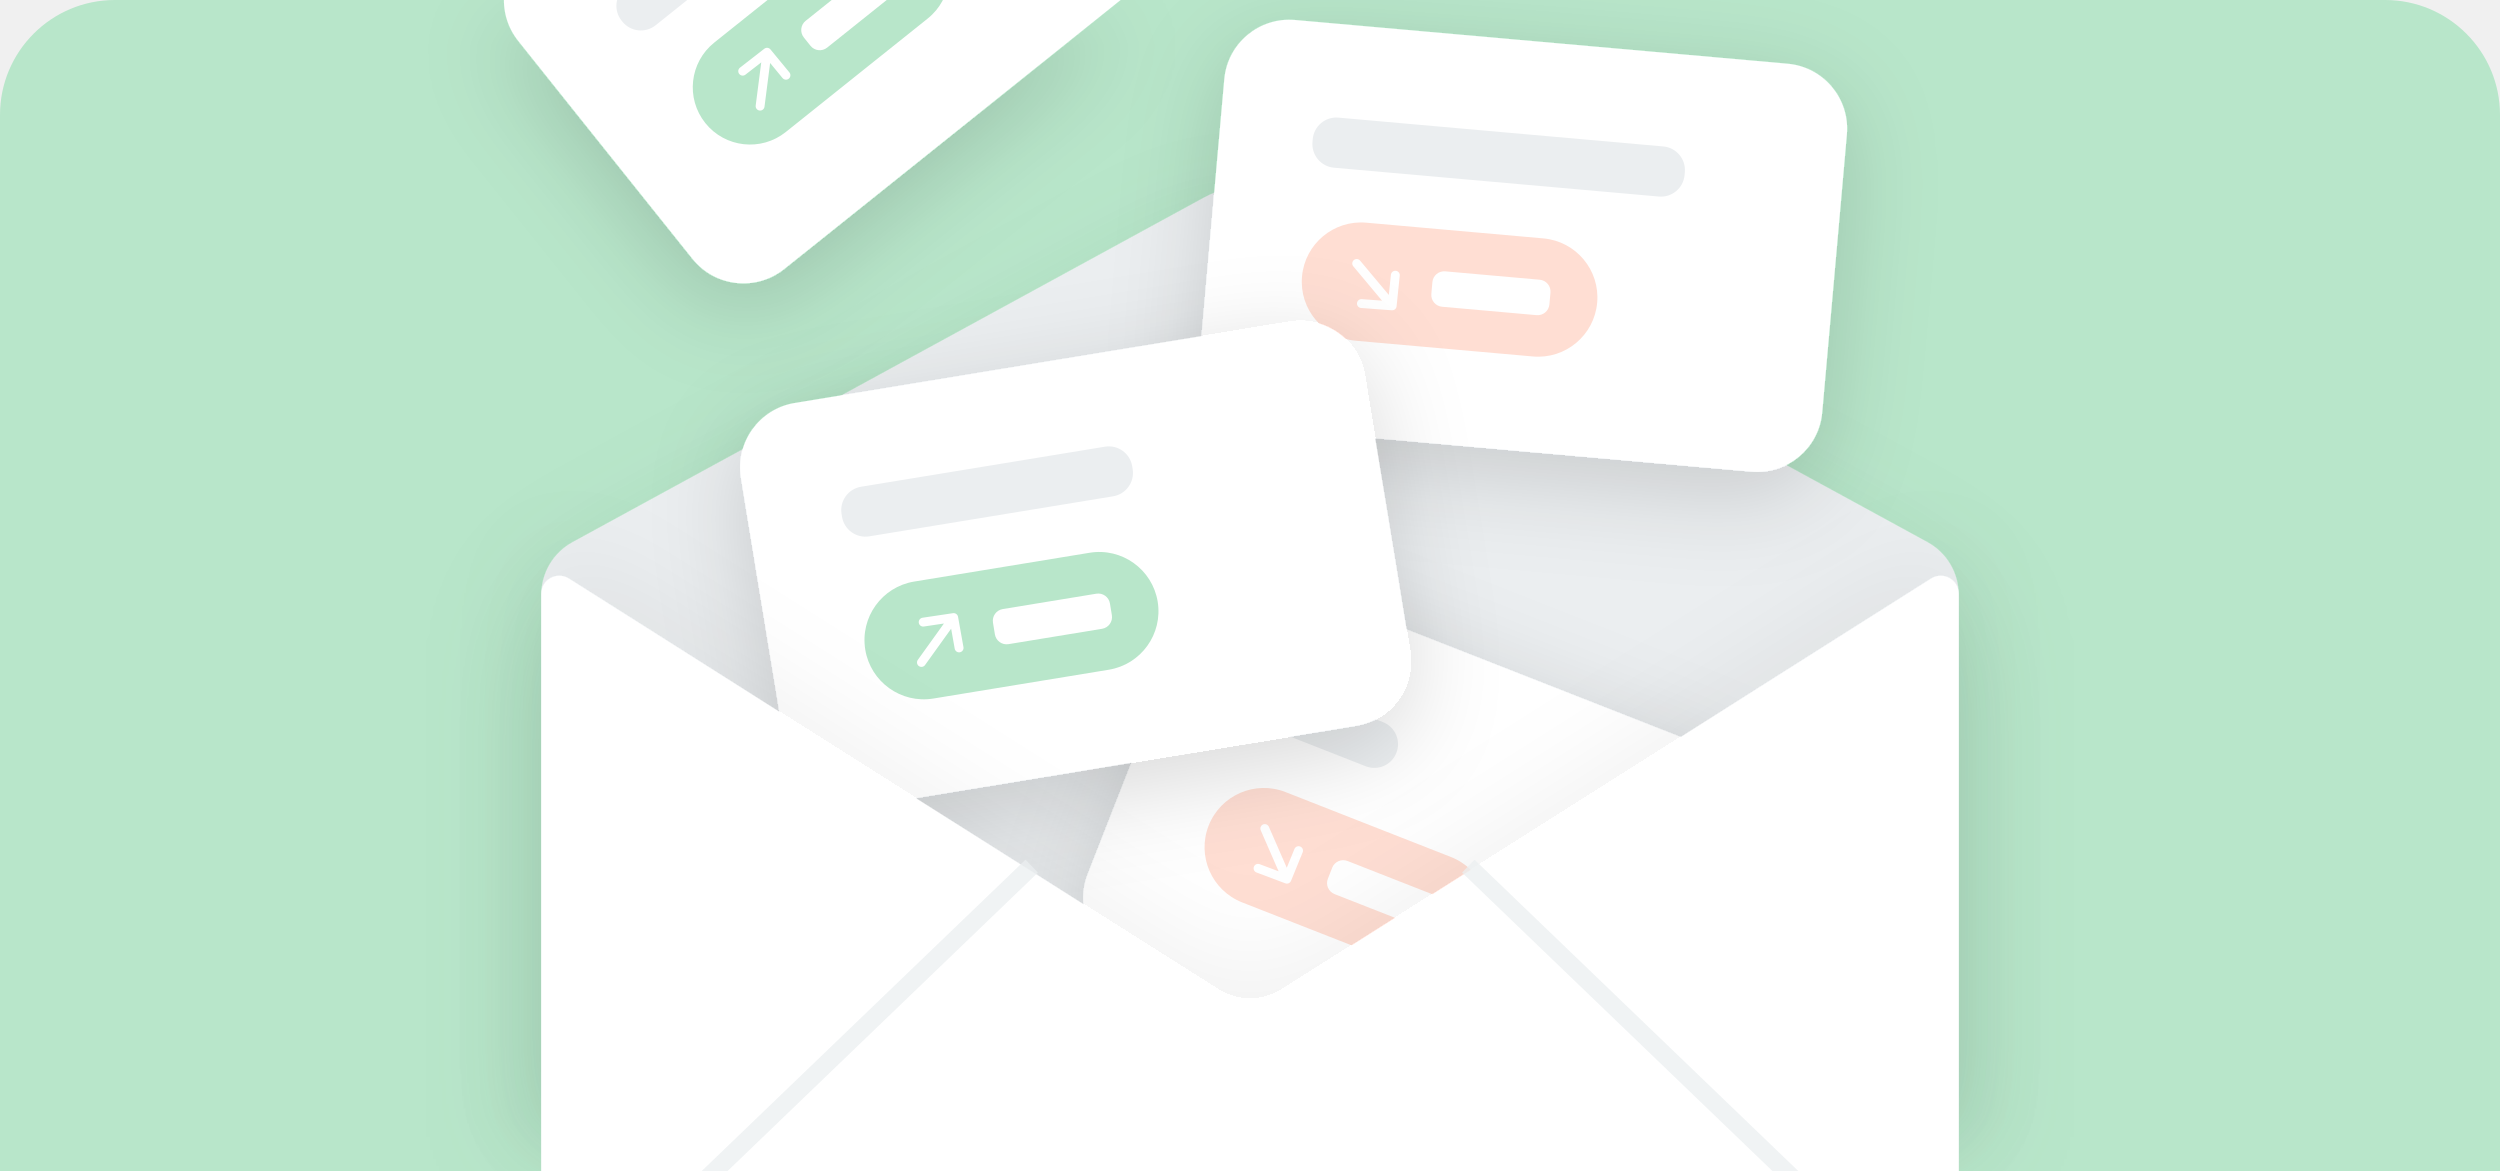
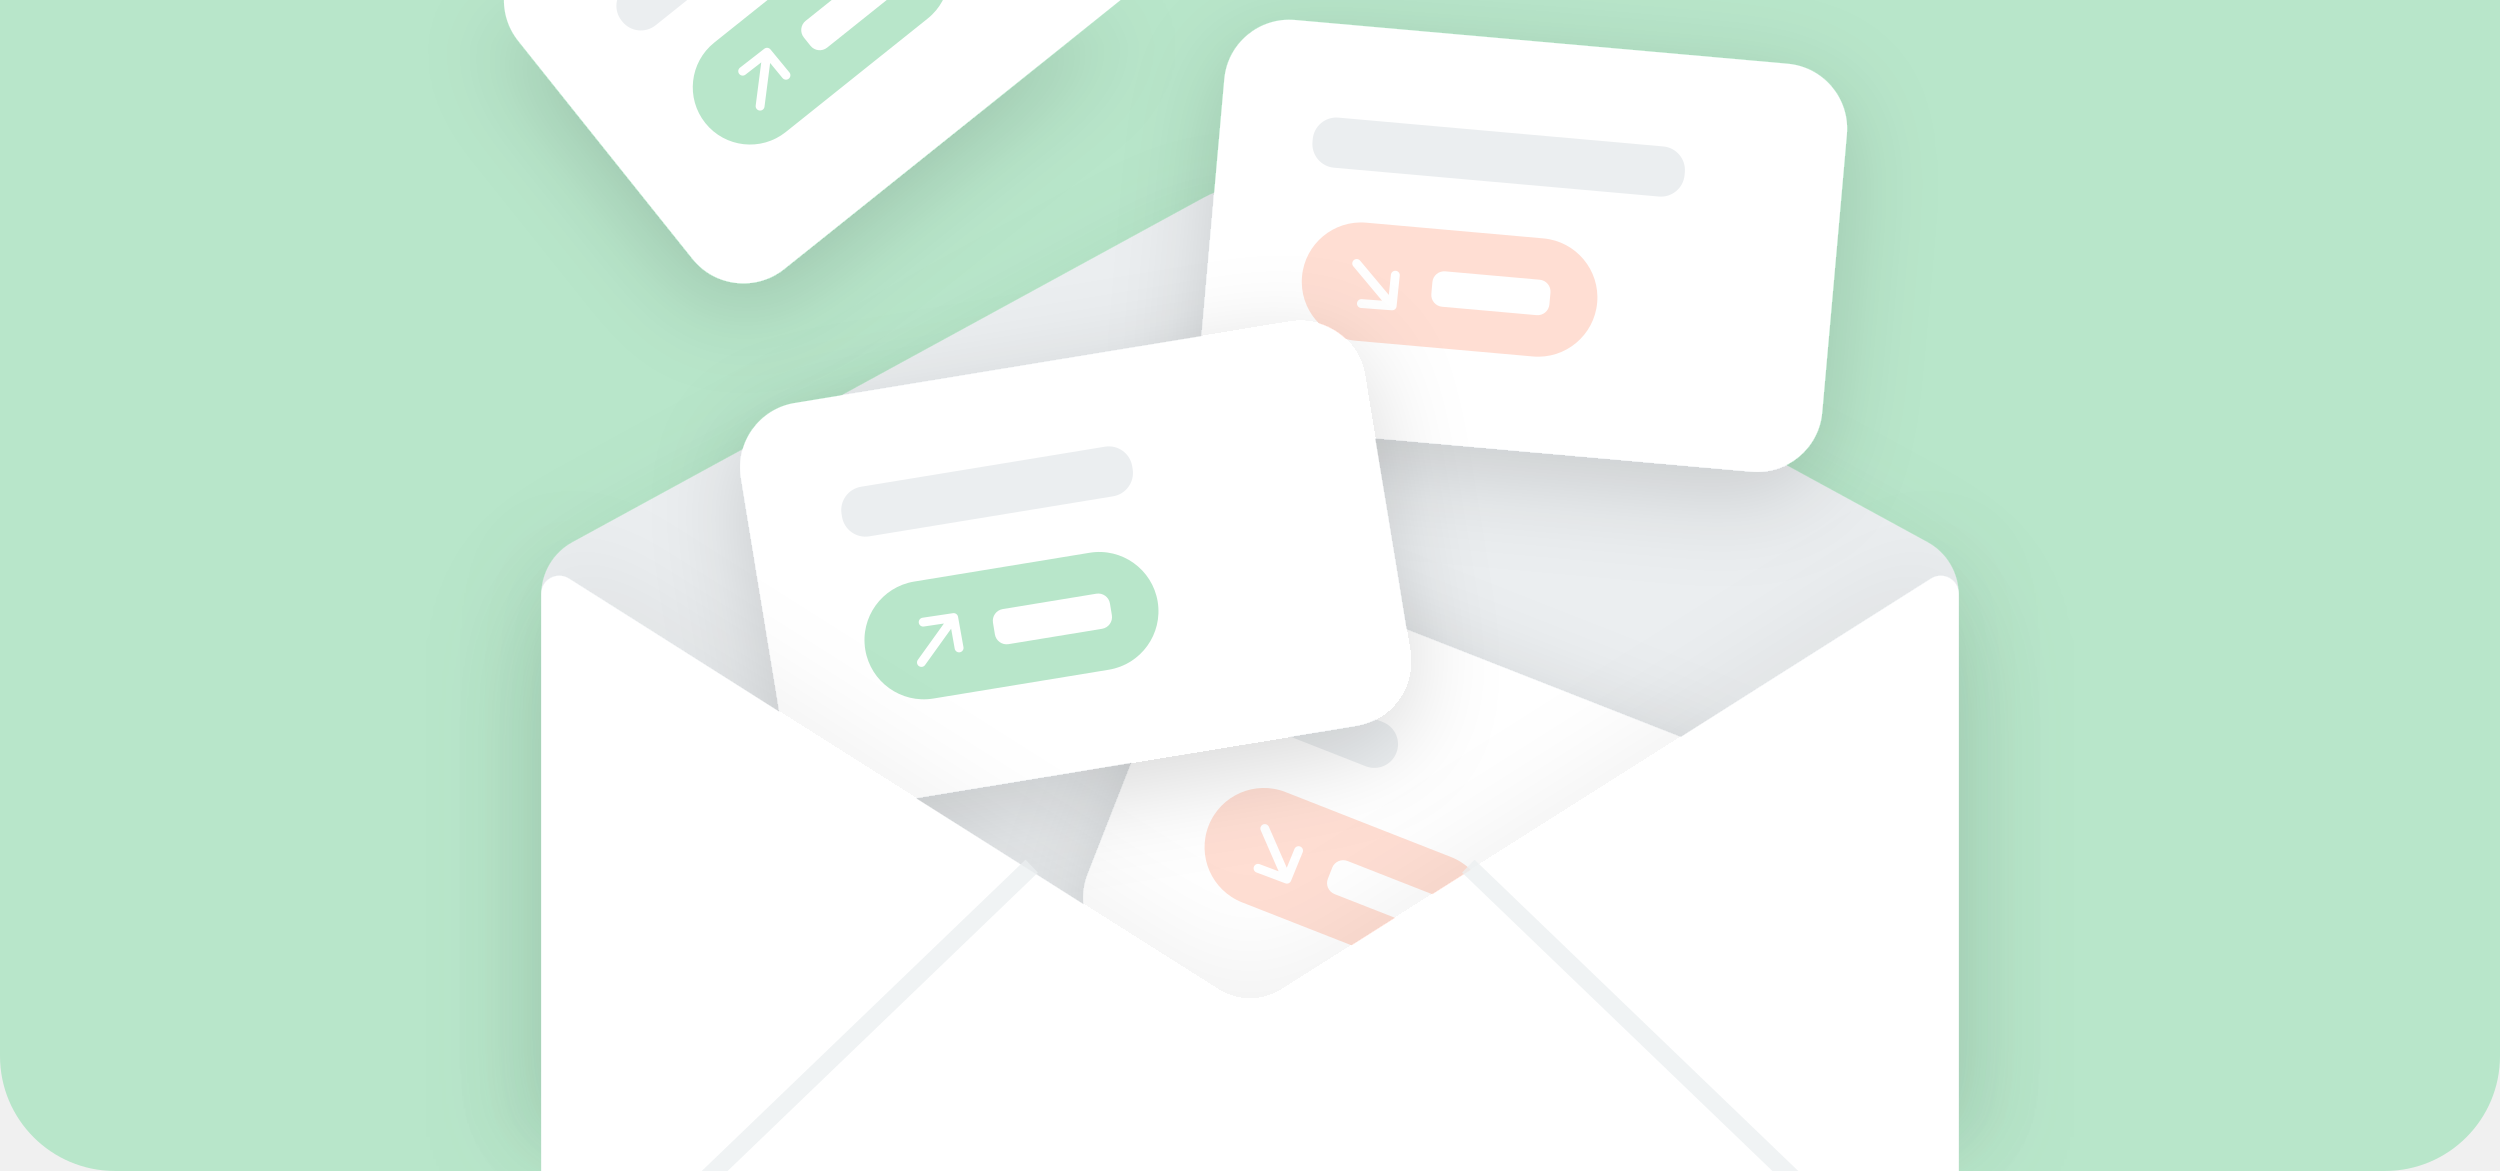
<svg xmlns="http://www.w3.org/2000/svg" width="348" height="163" viewBox="0 0 348 163" fill="none">
  <g clip-path="url(#clip0_623_10575)">
-     <path d="M0 16C0 7.163 7.163 0 16 0H332C340.837 0 348 7.163 348 16V163H0V16Z" fill="#B8E6CA" />
+     <path d="M0 0H348V147C348 155.837 340.837 163 332 163H16C7.163 163 0 155.837 0 147V0Z" fill="#B8E6CA" />
    <g filter="url(#filter0_d_623_10575)">
      <path d="M75.352 82.774C75.352 79.728 77.015 76.926 79.689 75.467L167.619 27.482C171.596 25.312 176.403 25.312 180.38 27.482L268.311 75.467C270.985 76.926 272.648 79.728 272.648 82.774V177.175C272.648 181.773 268.921 185.5 264.323 185.5H83.676C79.079 185.5 75.352 181.773 75.352 177.175V82.774Z" fill="#EBEEF0" />
    </g>
    <g filter="url(#filter1_d_623_10575)">
      <rect x="66.467" y="-1.393" width="88" height="57" rx="9.075" transform="rotate(-38.6496 66.4668 -1.39255)" fill="white" />
    </g>
    <rect x="84.463" y="0.297" width="61" height="6.763" rx="3.3" transform="rotate(-38.6496 84.4629 0.296783)" fill="#EBEEF0" />
    <rect x="93.201" y="10.905" width="41.249" height="15.94" rx="7.97" transform="rotate(-38.6496 93.2012 10.9046)" fill="#B8E6CA" />
    <path d="M105.805 14.774L106.771 7.273M106.771 7.273L103.383 9.907M106.771 7.273L109.407 10.473" stroke="white" stroke-width="1.237" stroke-linecap="round" stroke-linejoin="round" />
    <rect x="110.861" y="3.926" width="16.5" height="4.782" rx="1.65" transform="rotate(-38.6496 110.861 3.92621)" fill="white" />
    <g filter="url(#filter2_d_623_10575)">
      <rect x="171.227" y="1.983" width="87" height="57" rx="9.075" transform="rotate(5.072 171.227 1.98294)" fill="white" />
    </g>
    <rect x="183.025" y="16.081" width="52" height="7" rx="3.3" transform="rotate(5.072 183.025 16.0813)" fill="#EBEEF0" />
    <rect x="181.969" y="30.268" width="41.249" height="16.5" rx="8.25" transform="rotate(5.072 181.969 30.2677)" fill="#FFDED3" />
    <path d="M188.852 36.676L193.789 42.575M193.789 42.575L194.229 38.306M193.789 42.575L189.509 42.256" stroke="white" stroke-width="1.237" stroke-linecap="round" stroke-linejoin="round" />
    <rect x="199.535" y="37.625" width="16.5" height="4.95" rx="1.65" transform="rotate(5.072 199.535 37.6246)" fill="white" />
    <g filter="url(#filter3_d_623_10575)">
      <rect x="168.918" y="77.078" width="87" height="57" rx="9.075" transform="rotate(21.428 168.918 77.0781)" fill="white" />
    </g>
    <rect x="176.383" y="94.187" width="20.625" height="6.6" rx="3.3" transform="rotate(21.428 176.383 94.1872)" fill="#EBEEF0" />
    <rect x="171.26" y="107.243" width="41.249" height="16.5" rx="8.25" transform="rotate(21.428 171.26 107.243)" fill="#FFDED3" />
    <path d="M176.06 115.331L179.136 122.381M179.136 122.381L180.76 118.409M179.136 122.381L175.12 120.87" stroke="white" stroke-width="1.237" stroke-linecap="round" stroke-linejoin="round" />
    <rect x="186.045" y="119.249" width="16.5" height="4.95" rx="1.65" transform="rotate(21.428 186.045 119.249)" fill="white" />
    <g filter="url(#filter4_d_623_10575)">
      <rect x="101.674" y="57.565" width="88" height="57" rx="9.075" transform="rotate(-9.32483 101.674 57.5651)" fill="white" />
    </g>
    <rect x="116.609" y="68.287" width="41" height="7" rx="3.3" transform="rotate(-9.32483 116.609 68.2869)" fill="#EBEEF0" />
    <rect x="119.109" y="82.291" width="41.249" height="16.5" rx="8.25" transform="rotate(-9.32483 119.109 82.291)" fill="#B8E6CA" />
    <path d="M128.264 92.214L132.75 85.965M132.75 85.965L128.506 86.6M132.75 85.965L133.505 90.189" stroke="white" stroke-width="1.237" stroke-linecap="round" stroke-linejoin="round" />
    <rect x="137.955" y="85.049" width="16.5" height="4.95" rx="1.65" transform="rotate(-9.32483 137.955 85.0487)" fill="white" />
    <g filter="url(#filter5_d_623_10575)">
      <path d="M75.352 82.647C75.352 80.679 77.522 79.484 79.185 80.537L169.548 137.729C172.266 139.449 175.733 139.449 178.452 137.729L268.815 80.537C270.478 79.484 272.648 80.679 272.648 82.647V177.175C272.648 181.773 268.921 185.5 264.323 185.5H83.676C79.079 185.5 75.352 181.773 75.352 177.175V82.647Z" fill="white" />
    </g>
    <path d="M78.682 183.003L143.615 120.567" stroke="#EBEEF0" stroke-opacity="0.75" stroke-width="2.497" />
    <path d="M269.318 183.003L204.385 120.567" stroke="#EBEEF0" stroke-opacity="0.75" stroke-width="2.497" />
  </g>
  <defs>
    <filter id="filter0_d_623_10575" x="59.352" y="17.854" width="229.297" height="191.646" filterUnits="userSpaceOnUse" color-interpolation-filters="sRGB">
      <feFlood flood-opacity="0" result="BackgroundImageFix" />
      <feColorMatrix in="SourceAlpha" type="matrix" values="0 0 0 0 0 0 0 0 0 0 0 0 0 0 0 0 0 0 127 0" result="hardAlpha" />
      <feOffset dy="8" />
      <feGaussianBlur stdDeviation="8" />
      <feComposite in2="hardAlpha" operator="out" />
      <feColorMatrix type="matrix" values="0 0 0 0 0.194 0 0 0 0 0.344 0 0 0 0 0.252 0 0 0 0.2 0" />
      <feBlend mode="normal" in2="BackgroundImageFix" result="effect1_dropShadow_623_10575" />
      <feBlend mode="normal" in="SourceGraphic" in2="effect1_dropShadow_623_10575" result="shape" />
    </filter>
    <filter id="filter1_d_623_10575" x="56.947" y="-62.574" width="123.366" height="118.517" filterUnits="userSpaceOnUse" color-interpolation-filters="sRGB">
      <feFlood flood-opacity="0" result="BackgroundImageFix" />
      <feColorMatrix in="SourceAlpha" type="matrix" values="0 0 0 0 0 0 0 0 0 0 0 0 0 0 0 0 0 0 127 0" result="hardAlpha" />
      <feOffset dy="3.3" />
      <feGaussianBlur stdDeviation="6.6" />
      <feComposite in2="hardAlpha" operator="out" />
      <feColorMatrix type="matrix" values="0 0 0 0 0 0 0 0 0 0 0 0 0 0 0 0 0 0 0.15 0" />
      <feBlend mode="normal" in2="BackgroundImageFix" result="effect1_dropShadow_623_10575" />
      <feBlend mode="normal" in="SourceGraphic" in2="effect1_dropShadow_623_10575" result="shape" />
    </filter>
    <filter id="filter2_d_623_10575" x="153.753" y="-7.151" width="116.565" height="89.335" filterUnits="userSpaceOnUse" color-interpolation-filters="sRGB">
      <feFlood flood-opacity="0" result="BackgroundImageFix" />
      <feColorMatrix in="SourceAlpha" type="matrix" values="0 0 0 0 0 0 0 0 0 0 0 0 0 0 0 0 0 0 127 0" result="hardAlpha" />
      <feOffset dy="3.3" />
      <feGaussianBlur stdDeviation="6.6" />
      <feComposite in2="hardAlpha" operator="out" />
      <feColorMatrix type="matrix" values="0 0 0 0 0 0 0 0 0 0 0 0 0 0 0 0 0 0 0.15 0" />
      <feBlend mode="normal" in2="BackgroundImageFix" result="effect1_dropShadow_623_10575" />
      <feBlend mode="normal" in="SourceGraphic" in2="effect1_dropShadow_623_10575" result="shape" />
    </filter>
    <filter id="filter3_d_623_10575" x="137.58" y="69.864" width="122.839" height="105.872" filterUnits="userSpaceOnUse" color-interpolation-filters="sRGB">
      <feFlood flood-opacity="0" result="BackgroundImageFix" />
      <feColorMatrix in="SourceAlpha" type="matrix" values="0 0 0 0 0 0 0 0 0 0 0 0 0 0 0 0 0 0 127 0" result="hardAlpha" />
      <feOffset dy="3.3" />
      <feGaussianBlur stdDeviation="6.6" />
      <feComposite in2="hardAlpha" operator="out" />
      <feColorMatrix type="matrix" values="0 0 0 0 0 0 0 0 0 0 0 0 0 0 0 0 0 0 0.15 0" />
      <feBlend mode="normal" in2="BackgroundImageFix" result="effect1_dropShadow_623_10575" />
      <feBlend mode="normal" in="SourceGraphic" in2="effect1_dropShadow_623_10575" result="shape" />
    </filter>
    <filter id="filter4_d_623_10575" x="89.824" y="34.756" width="119.774" height="94.207" filterUnits="userSpaceOnUse" color-interpolation-filters="sRGB">
      <feFlood flood-opacity="0" result="BackgroundImageFix" />
      <feColorMatrix in="SourceAlpha" type="matrix" values="0 0 0 0 0 0 0 0 0 0 0 0 0 0 0 0 0 0 127 0" result="hardAlpha" />
      <feOffset dy="3.3" />
      <feGaussianBlur stdDeviation="6.6" />
      <feComposite in2="hardAlpha" operator="out" />
      <feColorMatrix type="matrix" values="0 0 0 0 0 0 0 0 0 0 0 0 0 0 0 0 0 0 0.15 0" />
      <feBlend mode="normal" in2="BackgroundImageFix" result="effect1_dropShadow_623_10575" />
      <feBlend mode="normal" in="SourceGraphic" in2="effect1_dropShadow_623_10575" result="shape" />
    </filter>
    <filter id="filter5_d_623_10575" x="62.032" y="63.496" width="223.936" height="131.994" filterUnits="userSpaceOnUse" color-interpolation-filters="sRGB">
      <feFlood flood-opacity="0" result="BackgroundImageFix" />
      <feColorMatrix in="SourceAlpha" type="matrix" values="0 0 0 0 0 0 0 0 0 0 0 0 0 0 0 0 0 0 127 0" result="hardAlpha" />
      <feOffset dy="-3.33" />
      <feGaussianBlur stdDeviation="6.66" />
      <feComposite in2="hardAlpha" operator="out" />
      <feColorMatrix type="matrix" values="0 0 0 0 0 0 0 0 0 0 0 0 0 0 0 0 0 0 0.05 0" />
      <feBlend mode="normal" in2="BackgroundImageFix" result="effect1_dropShadow_623_10575" />
      <feBlend mode="normal" in="SourceGraphic" in2="effect1_dropShadow_623_10575" result="shape" />
    </filter>
    <clipPath id="clip0_623_10575">
-       <path d="M0 16C0 7.163 7.163 0 16 0H332C340.837 0 348 7.163 348 16V163H0V16Z" fill="white" />
+       <path d="M0 0H348V147C348 155.837 340.837 163 332 163H16C7.163 163 0 155.837 0 147V0Z" fill="white" />
    </clipPath>
  </defs>
</svg>
